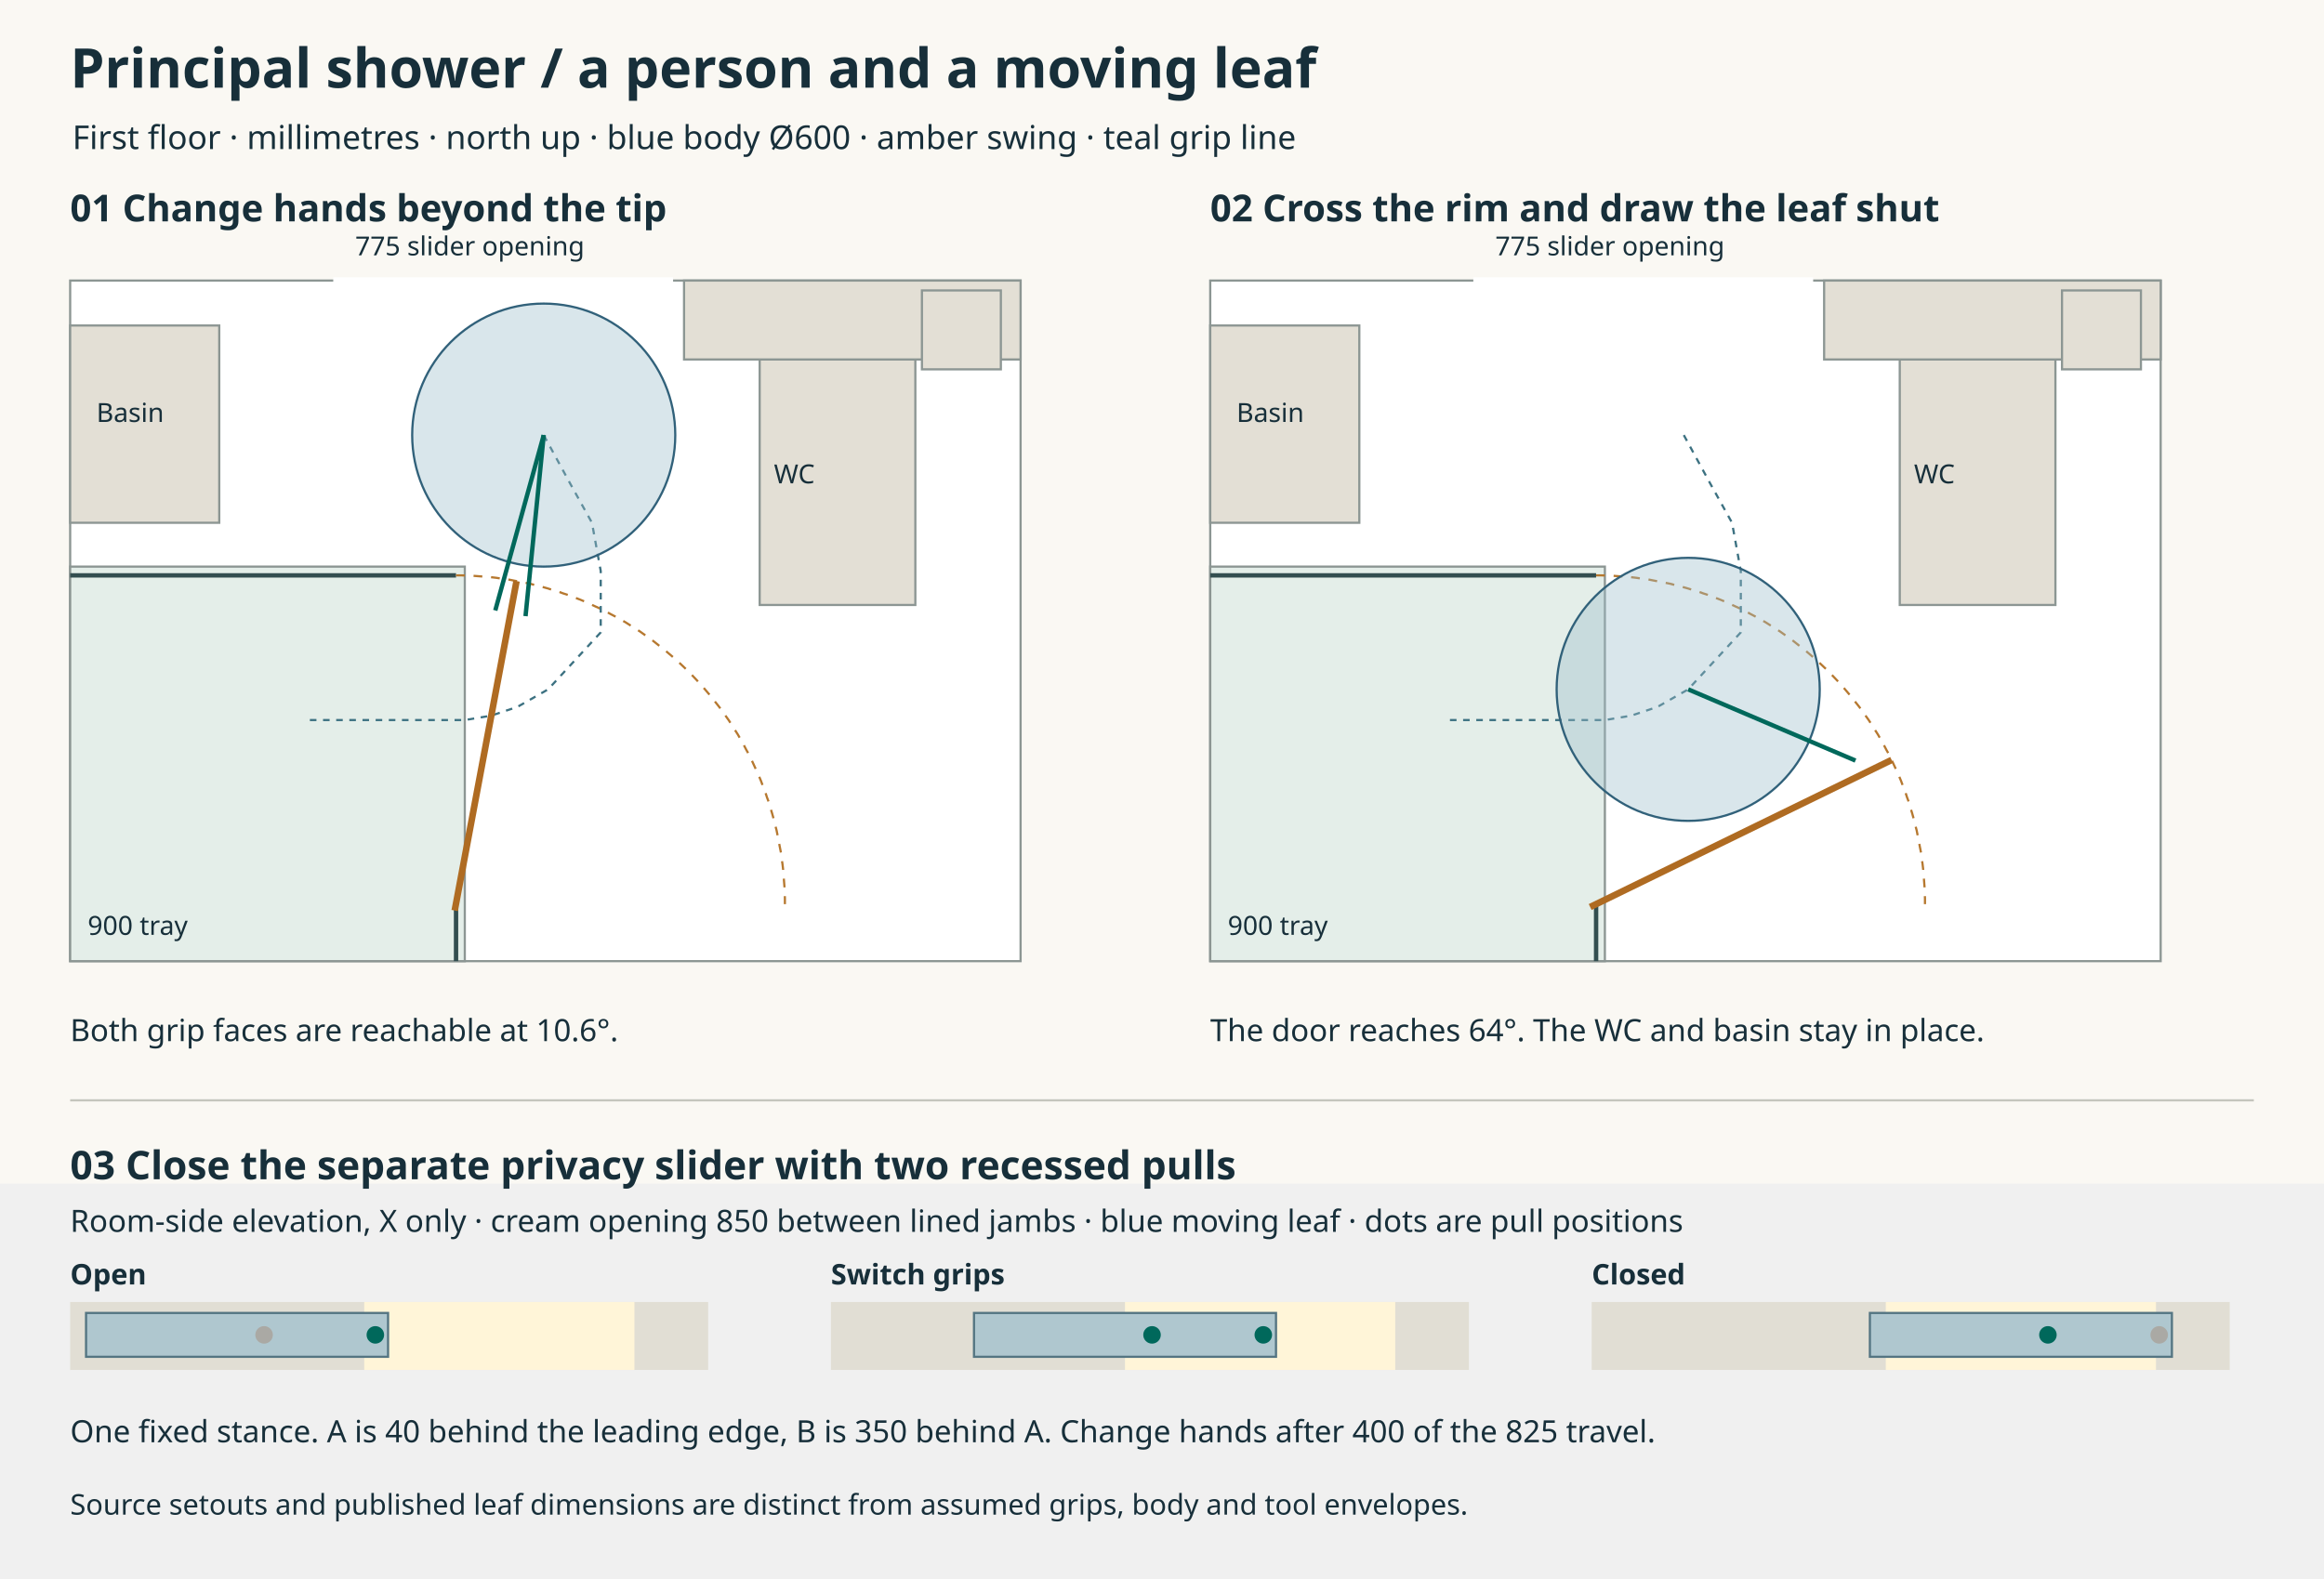
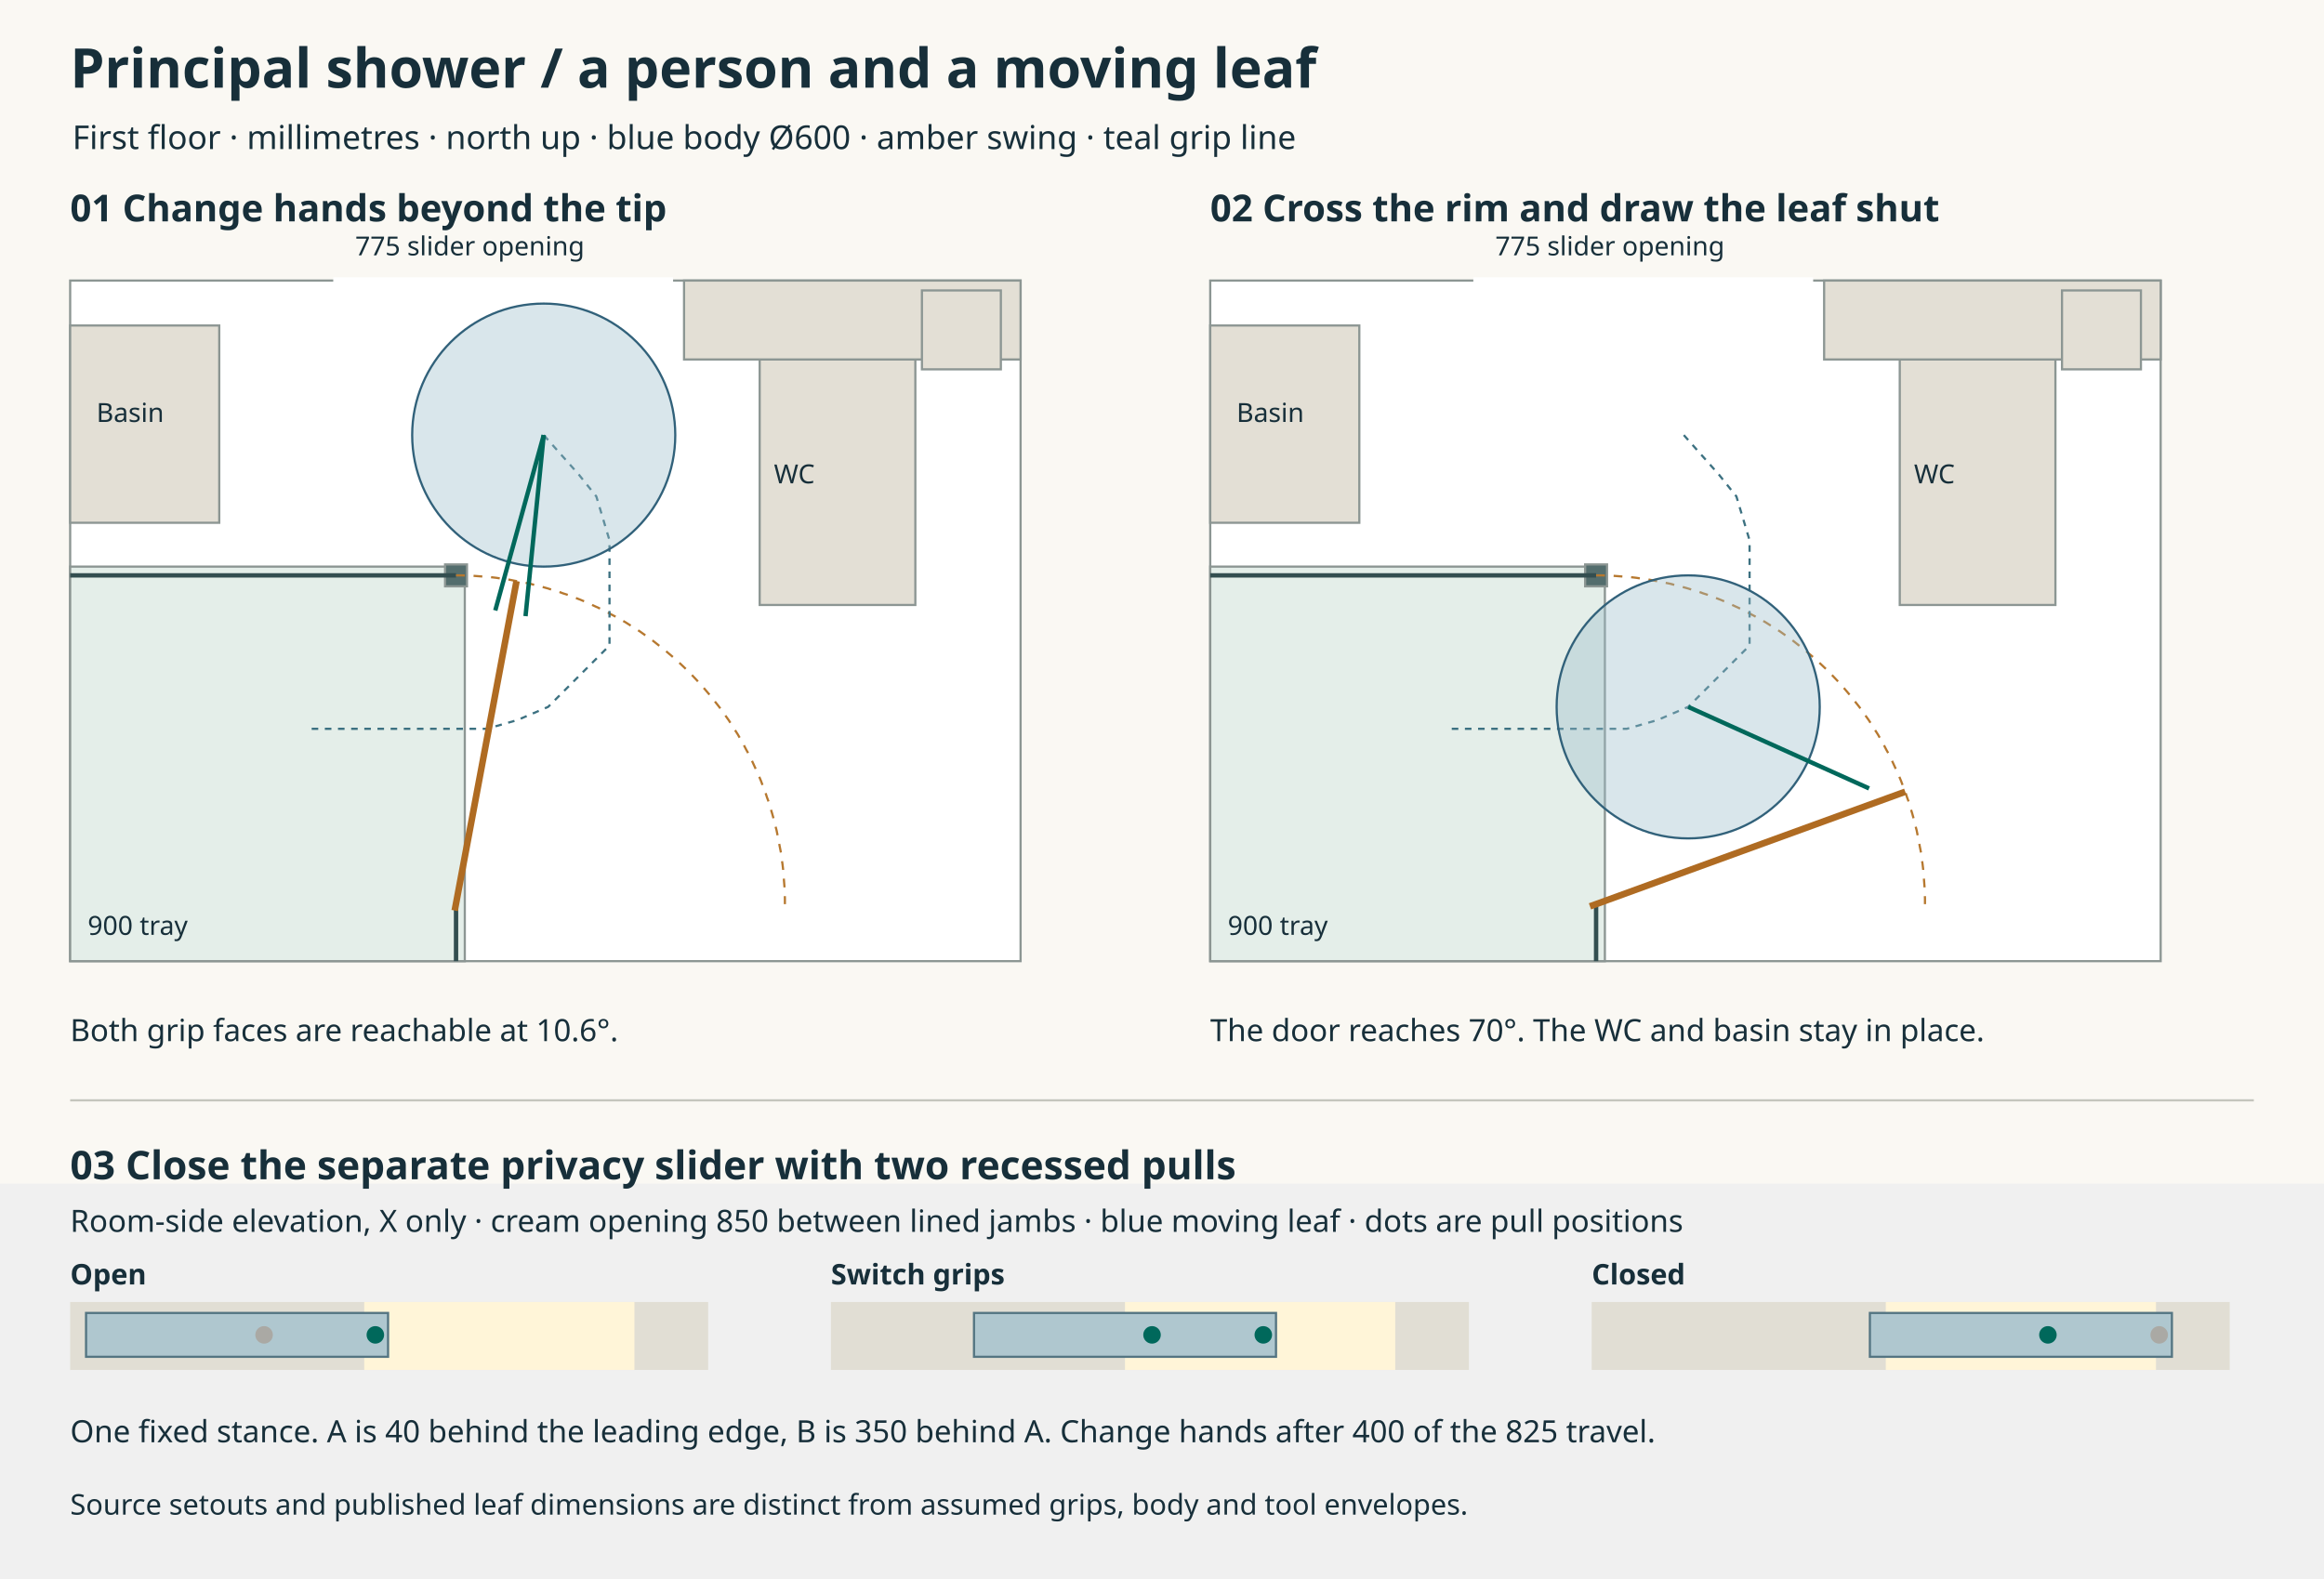
<svg xmlns="http://www.w3.org/2000/svg" width="1060" height="720" viewBox="0 0 1060 720">
  <rect width="1060" height="540" fill="#faf8f3" />
  <g font-family="sans-serif" fill="#172f3a">
    <text x="32" y="40" font-size="25" font-weight="bold">Principal shower  /  a person and a moving leaf</text>
    <text x="33" y="68" font-size="15">First floor   ·   millimetres   ·   north up   ·   blue body Ø600   ·   amber swing   ·   teal grip line</text>
    <text x="32" y="101" font-size="17" font-weight="bold">01   Change hands beyond the tip</text>
    <rect x="32.0" y="128.0" width="433.5" height="310.5" fill="#fff" stroke="#8c9693" />
    <rect x="32.0" y="258.5" width="180.0" height="180.0" fill="#e4eee9" stroke="#8c9693" />
+     <rect x="203.0" y="257.5" width="10.0" height="10.0" fill="#536d6d" stroke="#8c9693" />
    <rect x="32.0" y="148.5" width="68.0" height="90.0" fill="#e3dfd5" stroke="#8c9693" />
    <rect x="346.5" y="164.0" width="71.0" height="112.0" fill="#e3dfd5" stroke="#8c9693" />
    <rect x="312.0" y="128.0" width="153.5" height="36.0" fill="#e3dfd5" stroke="#8c9693" />
    <rect x="420.5" y="132.5" width="36.0" height="36.0" fill="#e3dfd5" stroke="#8c9693" />
    <polyline points="32.0,262.5 208.0,262.5" fill="none" stroke="#334e50" stroke-width="2" />
    <polyline points="208.0,438.5 208.0,412.5" fill="none" stroke="#334e50" stroke-width="2" />
    <polyline points="152.0,128.0 307.0,128.0" fill="none" stroke="#fff" stroke-width="3" />
    <text x="44.0" y="192.5" font-size="12">Basin</text>
    <text x="353.0" y="220.5" font-size="12">WC</text>
    <text x="40.0" y="426.5" font-size="12">900 tray</text>
    <text x="162.0" y="116.5" font-size="12">775 slider opening</text>
    <polyline points="208.0,262.5 210.6,262.5 213.2,262.6 215.9,262.7 218.5,262.9 221.1,263.1 223.7,263.3 226.3,263.6 228.9,264.0 231.5,264.3 234.0,264.8 236.6,265.3 239.2,265.8 241.7,266.3 244.3,267.0 246.8,267.6 249.3,268.3 251.9,269.1 254.4,269.8 256.8,270.7 259.3,271.5 261.8,272.5 264.2,273.4 266.6,274.4 269.0,275.5 271.4,276.6 273.8,277.7 276.1,278.8 278.4,280.1 280.7,281.3 283.0,282.6 285.3,283.9 287.5,285.3 289.7,286.7 291.9,288.1 294.0,289.6 296.2,291.1 298.3,292.7 300.3,294.3 302.4,295.9 304.4,297.6 306.4,299.3 308.4,301.0 310.3,302.8 312.2,304.6 314.1,306.4 315.9,308.3 317.7,310.2 319.5,312.1 321.2,314.1 322.9,316.1 324.6,318.1 326.2,320.2 327.8,322.2 329.4,324.3 330.9,326.5 332.4,328.6 333.8,330.8 335.2,333.0 336.6,335.2 337.9,337.5 339.2,339.8 340.4,342.1 341.7,344.4 342.8,346.7 343.9,349.1 345.0,351.5 346.1,353.9 347.1,356.3 348.0,358.7 349.0,361.2 349.8,363.7 350.7,366.1 351.4,368.6 352.2,371.2 352.9,373.7 353.5,376.2 354.2,378.8 354.7,381.3 355.2,383.9 355.7,386.5 356.2,389.0 356.5,391.6 356.9,394.2 357.2,396.8 357.4,399.4 357.6,402.0 357.8,404.6 357.9,407.3 358.0,409.9 358.0,412.5" stroke="#b6782f" stroke-dasharray="4 4" fill="none" />
-     <polyline points="248.0,198.5 248.0,198.5 248.0,198.5 260.0,220.5 270.0,238.5 274.0,260.5 274.0,288.5 250.0,314.5 236.0,322.5 224.0,326.5 212.0,328.5 140.0,328.5" stroke="#3c7181" fill="none" stroke-dasharray="3 3" />
+     <polyline points="248.0,198.5 248.0,198.5 248.0,198.5 264.0,216.5 272.0,226.5 278.0,246.5 278.0,294.5 250.0,322.5 236.0,328.5 222.0,332.5 214.0,332.5 140.0,332.5" stroke="#3c7181" fill="none" stroke-dasharray="3 3" />
    <circle cx="248.0" cy="198.5" r="60" fill="#9dbdca" fill-opacity=".38" stroke="#31617a" />
    <polyline points="207.4,415.4 235.6,265.1" fill="none" stroke="#af6b22" stroke-width="3" />
    <polyline points="248.0,198.5 225.9,278.5" fill="none" stroke="#00685b" stroke-width="2" />
    <polyline points="248.0,198.5 239.7,281.1" fill="none" stroke="#00685b" stroke-width="2" />
    <text x="32" y="475" font-size="14">Both grip faces are reachable at 10.6°.</text>
    <text x="552" y="101" font-size="17" font-weight="bold">02   Cross the rim and draw the leaf shut</text>
    <rect x="552.0" y="128.0" width="433.5" height="310.5" fill="#fff" stroke="#8c9693" />
    <rect x="552.0" y="258.5" width="180.0" height="180.0" fill="#e4eee9" stroke="#8c9693" />
+     <rect x="723.0" y="257.5" width="10.0" height="10.0" fill="#536d6d" stroke="#8c9693" />
    <rect x="552.0" y="148.5" width="68.0" height="90.0" fill="#e3dfd5" stroke="#8c9693" />
    <rect x="866.5" y="164.0" width="71.0" height="112.0" fill="#e3dfd5" stroke="#8c9693" />
    <rect x="832.0" y="128.0" width="153.5" height="36.0" fill="#e3dfd5" stroke="#8c9693" />
    <rect x="940.5" y="132.5" width="36.0" height="36.0" fill="#e3dfd5" stroke="#8c9693" />
    <polyline points="552.0,262.5 728.0,262.5" fill="none" stroke="#334e50" stroke-width="2" />
    <polyline points="728.0,438.5 728.0,412.5" fill="none" stroke="#334e50" stroke-width="2" />
    <polyline points="672.0,128.0 827.0,128.0" fill="none" stroke="#fff" stroke-width="3" />
    <text x="564.0" y="192.5" font-size="12">Basin</text>
    <text x="873.0" y="220.5" font-size="12">WC</text>
    <text x="560.0" y="426.5" font-size="12">900 tray</text>
    <text x="682.0" y="116.5" font-size="12">775 slider opening</text>
    <polyline points="728.0,262.5 730.6,262.5 733.2,262.6 735.9,262.7 738.5,262.9 741.1,263.1 743.7,263.3 746.3,263.6 748.9,264.0 751.5,264.3 754.0,264.8 756.6,265.3 759.2,265.8 761.7,266.3 764.3,267.0 766.8,267.6 769.3,268.3 771.9,269.1 774.4,269.8 776.8,270.7 779.3,271.5 781.8,272.5 784.2,273.4 786.6,274.4 789.0,275.5 791.4,276.6 793.8,277.7 796.1,278.8 798.4,280.1 800.7,281.3 803.0,282.6 805.3,283.9 807.5,285.3 809.7,286.7 811.9,288.1 814.0,289.6 816.2,291.1 818.3,292.7 820.3,294.3 822.4,295.9 824.4,297.6 826.4,299.3 828.4,301.0 830.3,302.8 832.2,304.6 834.1,306.4 835.9,308.3 837.7,310.2 839.5,312.1 841.2,314.1 842.9,316.1 844.6,318.1 846.2,320.2 847.8,322.2 849.4,324.3 850.9,326.5 852.4,328.6 853.8,330.8 855.2,333.0 856.6,335.2 857.9,337.5 859.2,339.8 860.4,342.1 861.7,344.4 862.8,346.7 863.9,349.1 865.0,351.5 866.1,353.9 867.1,356.3 868.0,358.7 869.0,361.2 869.8,363.7 870.7,366.1 871.4,368.6 872.2,371.2 872.9,373.7 873.5,376.2 874.2,378.8 874.7,381.3 875.2,383.9 875.7,386.5 876.2,389.0 876.5,391.6 876.9,394.2 877.2,396.8 877.4,399.4 877.6,402.0 877.8,404.6 877.9,407.3 878.0,409.9 878.0,412.5" stroke="#b6782f" stroke-dasharray="4 4" fill="none" />
-     <polyline points="768.0,198.5 768.0,198.5 768.0,198.5 780.0,220.5 790.0,238.5 794.0,260.5 794.0,288.5 770.0,314.5 756.0,322.5 744.0,326.5 732.0,328.5 660.0,328.5" stroke="#3c7181" fill="none" stroke-dasharray="3 3" />
-     <circle cx="770.0" cy="314.5" r="60" fill="#9dbdca" fill-opacity=".38" stroke="#31617a" />
-     <polyline points="725.3,413.8 862.8,346.7" fill="none" stroke="#af6b22" stroke-width="3" />
-     <polyline points="770.0,314.5 846.3,347.0" fill="none" stroke="#00685b" stroke-width="2" />
-     <text x="552" y="475" font-size="14">The door reaches 64°. The WC and basin stay in place.</text>
+     <polyline points="768.0,198.5 768.0,198.5 768.0,198.5 784.0,216.5 792.0,226.5 798.0,246.5 798.0,294.5 770.0,322.5 756.0,328.5 742.0,332.5 734.0,332.5 660.0,332.5" stroke="#3c7181" fill="none" stroke-dasharray="3 3" />
+     <circle cx="770.0" cy="322.5" r="60" fill="#9dbdca" fill-opacity=".38" stroke="#31617a" />
+     <polyline points="725.2,413.5 869.0,361.2" fill="none" stroke="#af6b22" stroke-width="3" />
+     <polyline points="770.0,322.5 852.5,359.7" fill="none" stroke="#00685b" stroke-width="2" />
+     <text x="552" y="475" font-size="14">The door reaches 70°. The WC and basin stay in place.</text>
    <line x1="32" x2="1028" y1="502" y2="502" stroke="#c4c5bd" />
    <text x="32" y="538" font-size="18" font-weight="bold">03   Close the separate privacy slider with two recessed pulls</text>
    <text x="32" y="562" font-size="14">Room-side elevation, X only   ·   cream opening 850 between lined jambs   ·   blue moving leaf   ·   dots are pull positions</text>
    <text x="32" y="586" font-size="13" font-weight="bold">Open</text>
    <rect x="32" y="594" width="291" height="31" fill="#e1ded4" />
    <rect x="166.125" y="594" width="123.25" height="31" fill="#fff5d8" />
    <rect x="39.25" y="599" width="137.75" height="20" fill="#afc7cf" stroke="#547582" />
    <circle cx="171.2" cy="609" r="4" fill="#00685b" />
    <circle cx="120.45" cy="609" r="4" fill="#aaa9a4" />
    <text x="379" y="586" font-size="13" font-weight="bold">Switch grips</text>
    <rect x="379" y="594" width="291" height="31" fill="#e1ded4" />
    <rect x="513.125" y="594" width="123.25" height="31" fill="#fff5d8" />
    <rect x="444.25" y="599" width="137.75" height="20" fill="#afc7cf" stroke="#547582" />
    <circle cx="576.2" cy="609" r="4" fill="#00685b" />
    <circle cx="525.45" cy="609" r="4" fill="#00685b" />
    <text x="726" y="586" font-size="13" font-weight="bold">Closed</text>
    <rect x="726" y="594" width="291" height="31" fill="#e1ded4" />
    <rect x="860.125" y="594" width="123.25" height="31" fill="#fff5d8" />
    <rect x="852.875" y="599" width="137.75" height="20" fill="#afc7cf" stroke="#547582" />
    <circle cx="984.825" cy="609" r="4" fill="#aaa9a4" />
    <circle cx="934.075" cy="609" r="4" fill="#00685b" />
    <text x="32" y="658" font-size="14">One fixed stance. A is 40 behind the leading edge, B is 350 behind A. Change hands after 400 of the 825 travel.</text>
    <text x="32" y="691" font-size="13">Source setouts and published leaf dimensions are distinct from assumed grips, body and tool envelopes.</text>
  </g>
</svg>
